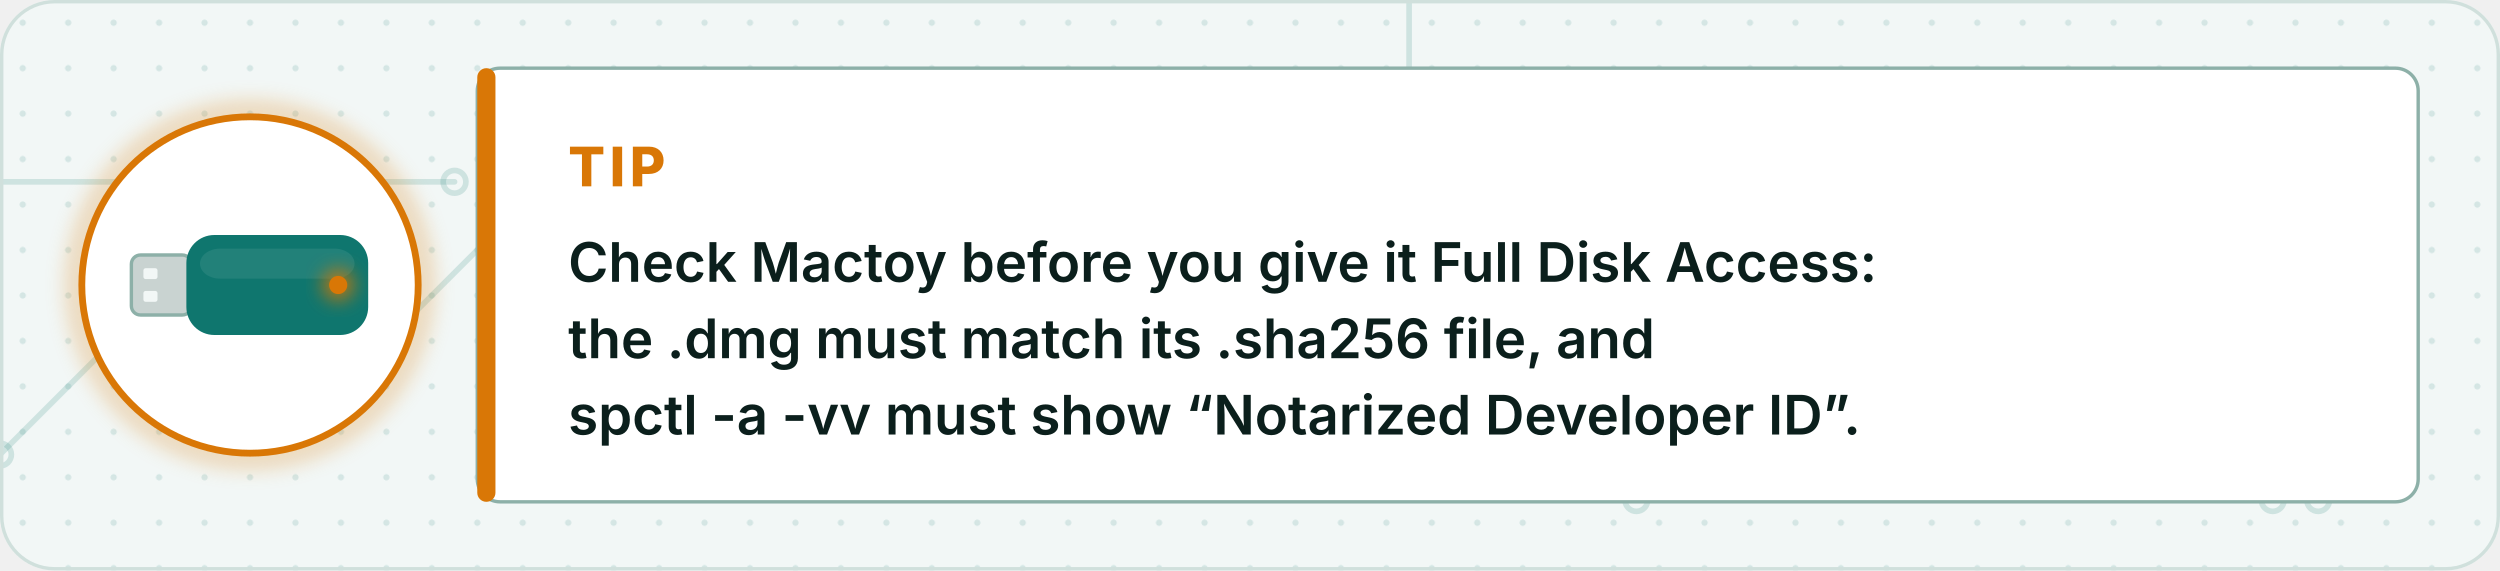
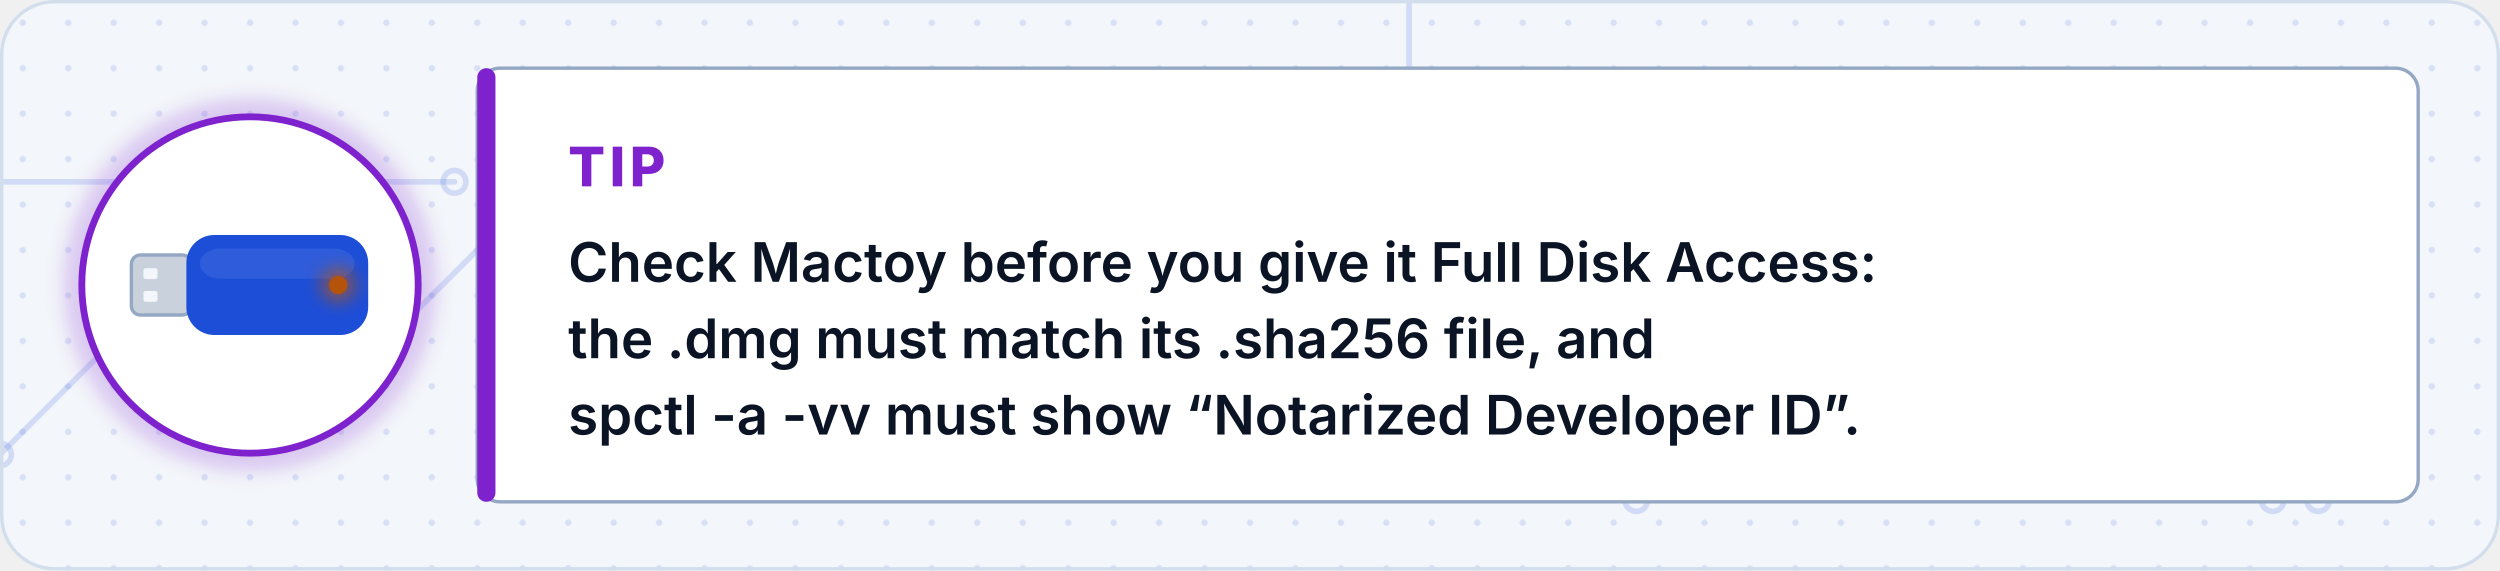
<svg xmlns="http://www.w3.org/2000/svg" viewBox="0 0 1100 251" width="1100" height="251" role="img" aria-label="Tip: check Mactoy before you give it Full Disk Access. The SHA-256 of the .dmg file must match its .sha256 file, and spctl -a -vv must show source=Notarized Developer ID.">
  <style>.blink{animation:blink 2.4s ease-in-out infinite}@keyframes blink{50%{opacity:.35}}@media (prefers-reduced-motion:reduce){.blink{animation:none}}</style>
  <defs>
    <pattern id="tip-mactoy-l-dots" width="20" height="20" patternUnits="userSpaceOnUse">
-       <circle cx="10" cy="10" r="1.4" fill="#0F766E" opacity="0.13" />
+       <circle cx="10" cy="10" r="1.4" fill="#1D4ED8" opacity="0.13" />
    </pattern>
    <filter id="tip-mactoy-l-glow" x="-50%" y="-50%" width="200%" height="200%">
      <feGaussianBlur stdDeviation="4" />
    </filter>
    <clipPath id="tip-mactoy-l-frame">
      <rect width="1100" height="251" rx="24" />
    </clipPath>
    <marker id="tip-mactoy-l-go" viewBox="0 0 12 12" refX="10" refY="6" markerWidth="12" markerHeight="12" markerUnits="userSpaceOnUse" orient="auto-start-reverse">
-       <path d="M0 0 L12 6 L0 12 L3 6 z" fill="#0F766E" />
+       <path d="M0 0 L12 6 L0 12 L3 6 z" fill="#1D4ED8" />
    </marker>
    <marker id="tip-mactoy-l-bad" viewBox="0 0 12 12" refX="10" refY="6" markerWidth="12" markerHeight="12" markerUnits="userSpaceOnUse" orient="auto-start-reverse">
-       <path d="M0 0 L12 6 L0 12 L3 6 z" fill="#C2362B" />
+       <path d="M0 0 L12 6 L0 12 L3 6 z" fill="#C81E1E" />
    </marker>
    <marker id="tip-mactoy-l-muted" viewBox="0 0 12 12" refX="10" refY="6" markerWidth="12" markerHeight="12" markerUnits="userSpaceOnUse" orient="auto-start-reverse">
-       <path d="M0 0 L12 6 L0 12 L3 6 z" fill="#8DB0A8" />
+       <path d="M0 0 L12 6 L0 12 L3 6 z" fill="#94A8C4" />
    </marker>
  </defs>
  <g clip-path="url(#tip-mactoy-l-frame)">
-     <rect width="1100" height="251" fill="#F2F7F6" />
+     <rect width="1100" height="251" fill="#F3F6FA" />
    <rect width="1100" height="251" fill="url(#tip-mactoy-l-dots)" />
-     <path d="M0 200 L60 140 L180 140 L230 90" fill="none" stroke="#0F766E" stroke-width="2.5" stroke-linecap="round" stroke-linejoin="round" opacity="0.16" />
-     <circle cx="0" cy="200" r="5" fill="none" stroke="#0F766E" stroke-width="2.5" opacity="0.16" />
-     <circle cx="230" cy="90" r="5" fill="none" stroke="#0F766E" stroke-width="2.5" opacity="0.16" />
-     <path d="M880 160 L920 200 L1000 120 L1000 220" fill="none" stroke="#0F766E" stroke-width="2.5" stroke-linecap="round" stroke-linejoin="round" opacity="0.16" />
-     <circle cx="880" cy="160" r="5" fill="none" stroke="#0F766E" stroke-width="2.5" opacity="0.16" />
-     <circle cx="1000" cy="220" r="5" fill="none" stroke="#0F766E" stroke-width="2.5" opacity="0.16" />
-     <path d="M500 80 L620 80 L620 -60 L460 -60" fill="none" stroke="#0F766E" stroke-width="2.5" stroke-linecap="round" stroke-linejoin="round" opacity="0.16" />
-     <circle cx="500" cy="80" r="5" fill="none" stroke="#0F766E" stroke-width="2.5" opacity="0.16" />
-     <circle cx="460" cy="-60" r="5" fill="none" stroke="#0F766E" stroke-width="2.5" opacity="0.16" />
-     <path d="M200 80 L40 80 L-40 80 L100 80" fill="none" stroke="#0F766E" stroke-width="2.5" stroke-linecap="round" stroke-linejoin="round" opacity="0.16" />
-     <circle cx="200" cy="80" r="5" fill="none" stroke="#0F766E" stroke-width="2.5" opacity="0.16" />
-     <circle cx="100" cy="80" r="5" fill="none" stroke="#0F766E" stroke-width="2.5" opacity="0.16" />
-     <path d="M720 220 L800 220 L860 220 L1020 220" fill="none" stroke="#0F766E" stroke-width="2.5" stroke-linecap="round" stroke-linejoin="round" opacity="0.16" />
-     <circle cx="720" cy="220" r="5" fill="none" stroke="#0F766E" stroke-width="2.5" opacity="0.16" />
-     <circle cx="1020" cy="220" r="5" fill="none" stroke="#0F766E" stroke-width="2.5" opacity="0.16" />
-     <circle cx="110" cy="125.4" r="82" fill="#D97706" opacity="0.22" filter="url(#tip-mactoy-l-glow)" />
-     <circle cx="110" cy="125.4" r="74" fill="#FFFFFF" stroke="#D97706" stroke-width="3" />
-     <rect x="57.8" y="112.2" width="26.4" height="26.4" rx="4" fill="#C9D3D1" stroke="#8DB0A8" stroke-width="1.5" />
-     <rect x="63.1" y="118" width="6.2" height="4.8" rx="1" fill="#F2F7F6" />
-     <rect x="63.1" y="128" width="6.2" height="4.8" rx="1" fill="#F2F7F6" />
-     <rect x="82" y="103.4" width="80" height="44" rx="12.32" fill="#0F766E" />
+     <path d="M0 200 L60 140 L180 140 L230 90" fill="none" stroke="#1D4ED8" stroke-width="2.5" stroke-linecap="round" stroke-linejoin="round" opacity="0.16" />
+     <circle cx="0" cy="200" r="5" fill="none" stroke="#1D4ED8" stroke-width="2.5" opacity="0.16" />
+     <circle cx="230" cy="90" r="5" fill="none" stroke="#1D4ED8" stroke-width="2.5" opacity="0.16" />
+     <path d="M880 160 L920 200 L1000 120 L1000 220" fill="none" stroke="#1D4ED8" stroke-width="2.5" stroke-linecap="round" stroke-linejoin="round" opacity="0.16" />
+     <circle cx="880" cy="160" r="5" fill="none" stroke="#1D4ED8" stroke-width="2.5" opacity="0.16" />
+     <circle cx="1000" cy="220" r="5" fill="none" stroke="#1D4ED8" stroke-width="2.5" opacity="0.16" />
+     <path d="M500 80 L620 80 L620 -60 L460 -60" fill="none" stroke="#1D4ED8" stroke-width="2.5" stroke-linecap="round" stroke-linejoin="round" opacity="0.16" />
+     <circle cx="500" cy="80" r="5" fill="none" stroke="#1D4ED8" stroke-width="2.5" opacity="0.16" />
+     <circle cx="460" cy="-60" r="5" fill="none" stroke="#1D4ED8" stroke-width="2.5" opacity="0.16" />
+     <path d="M200 80 L40 80 L-40 80 L100 80" fill="none" stroke="#1D4ED8" stroke-width="2.5" stroke-linecap="round" stroke-linejoin="round" opacity="0.16" />
+     <circle cx="200" cy="80" r="5" fill="none" stroke="#1D4ED8" stroke-width="2.5" opacity="0.16" />
+     <circle cx="100" cy="80" r="5" fill="none" stroke="#1D4ED8" stroke-width="2.5" opacity="0.16" />
+     <path d="M720 220 L800 220 L860 220 L1020 220" fill="none" stroke="#1D4ED8" stroke-width="2.5" stroke-linecap="round" stroke-linejoin="round" opacity="0.16" />
+     <circle cx="720" cy="220" r="5" fill="none" stroke="#1D4ED8" stroke-width="2.5" opacity="0.16" />
+     <circle cx="1020" cy="220" r="5" fill="none" stroke="#1D4ED8" stroke-width="2.5" opacity="0.16" />
+     <circle cx="110" cy="125.4" r="82" fill="#7E22CE" opacity="0.22" filter="url(#tip-mactoy-l-glow)" />
+     <circle cx="110" cy="125.4" r="74" fill="#FFFFFF" stroke="#7E22CE" stroke-width="3" />
+     <rect x="57.8" y="112.2" width="26.4" height="26.4" rx="4" fill="#C9D1DC" stroke="#94A8C4" stroke-width="1.5" />
+     <rect x="63.1" y="118" width="6.2" height="4.8" rx="1" fill="#F3F6FA" />
+     <rect x="63.1" y="128" width="6.2" height="4.8" rx="1" fill="#F3F6FA" />
+     <rect x="82" y="103.4" width="80" height="44" rx="12.32" fill="#1D4ED8" />
    <rect x="88" y="109.4" width="68" height="13.2" rx="8.8" fill="#FFFFFF" opacity="0.08" />
-     <circle cx="148.8" cy="125.4" r="7" fill="#D97706" opacity="0.8" filter="url(#tip-mactoy-l-glow)" />
+     <circle cx="148.8" cy="125.4" r="7" fill="#B45309" opacity="0.8" filter="url(#tip-mactoy-l-glow)" />
    <g class="blink">
-       <circle cx="148.8" cy="125.4" r="4" fill="#D97706" />
+       <circle cx="148.8" cy="125.4" r="4" fill="#B45309" />
    </g>
-     <rect x="210" y="30" width="854" height="190.8" rx="10" fill="#FFFFFF" stroke="#8DB0A8" stroke-width="1.5" />
-     <rect x="210" y="30" width="8" height="190.8" rx="4" fill="#D97706" />
-     <text x="250" y="82" font-family="-apple-system, BlinkMacSystemFont, 'Segoe UI', Inter, Helvetica, Arial, sans-serif" font-size="24" font-weight="800" fill="#D97706" text-anchor="start" letter-spacing="2">
+     <rect x="210" y="30" width="854" height="190.8" rx="10" fill="#FFFFFF" stroke="#94A8C4" stroke-width="1.5" />
+     <rect x="210" y="30" width="8" height="190.8" rx="4" fill="#7E22CE" />
+     <text x="250" y="82" font-family="-apple-system, BlinkMacSystemFont, 'Segoe UI', Inter, Helvetica, Arial, sans-serif" font-size="24" font-weight="800" fill="#7E22CE" text-anchor="start" letter-spacing="2">
      <tspan x="250" dy="0">TIP</tspan>
    </text>
-     <text x="250" y="124" font-family="-apple-system, BlinkMacSystemFont, 'Segoe UI', Inter, Helvetica, Arial, sans-serif" font-size="24" font-weight="600" fill="#0B1F1C" text-anchor="start">
+     <text x="250" y="124" font-family="-apple-system, BlinkMacSystemFont, 'Segoe UI', Inter, Helvetica, Arial, sans-serif" font-size="24" font-weight="600" fill="#0B1424" text-anchor="start">
      <tspan x="250" dy="0">Check Mactoy before you give it Full Disk Access:</tspan>
      <tspan x="250" dy="33.6">the .dmg must match its .sha256 file, and</tspan>
      <tspan x="250" dy="33.6">spctl -a -vv must show “Notarized Developer ID”.</tspan>
    </text>
  </g>
-   <rect x="0.75" y="0.75" width="1098.5" height="249.5" rx="23.25" fill="none" stroke="#D0E0DC" stroke-width="1.5" />
+   <rect x="0.75" y="0.75" width="1098.5" height="249.5" rx="23.25" fill="none" stroke="#D3DEEC" stroke-width="1.5" />
</svg>
